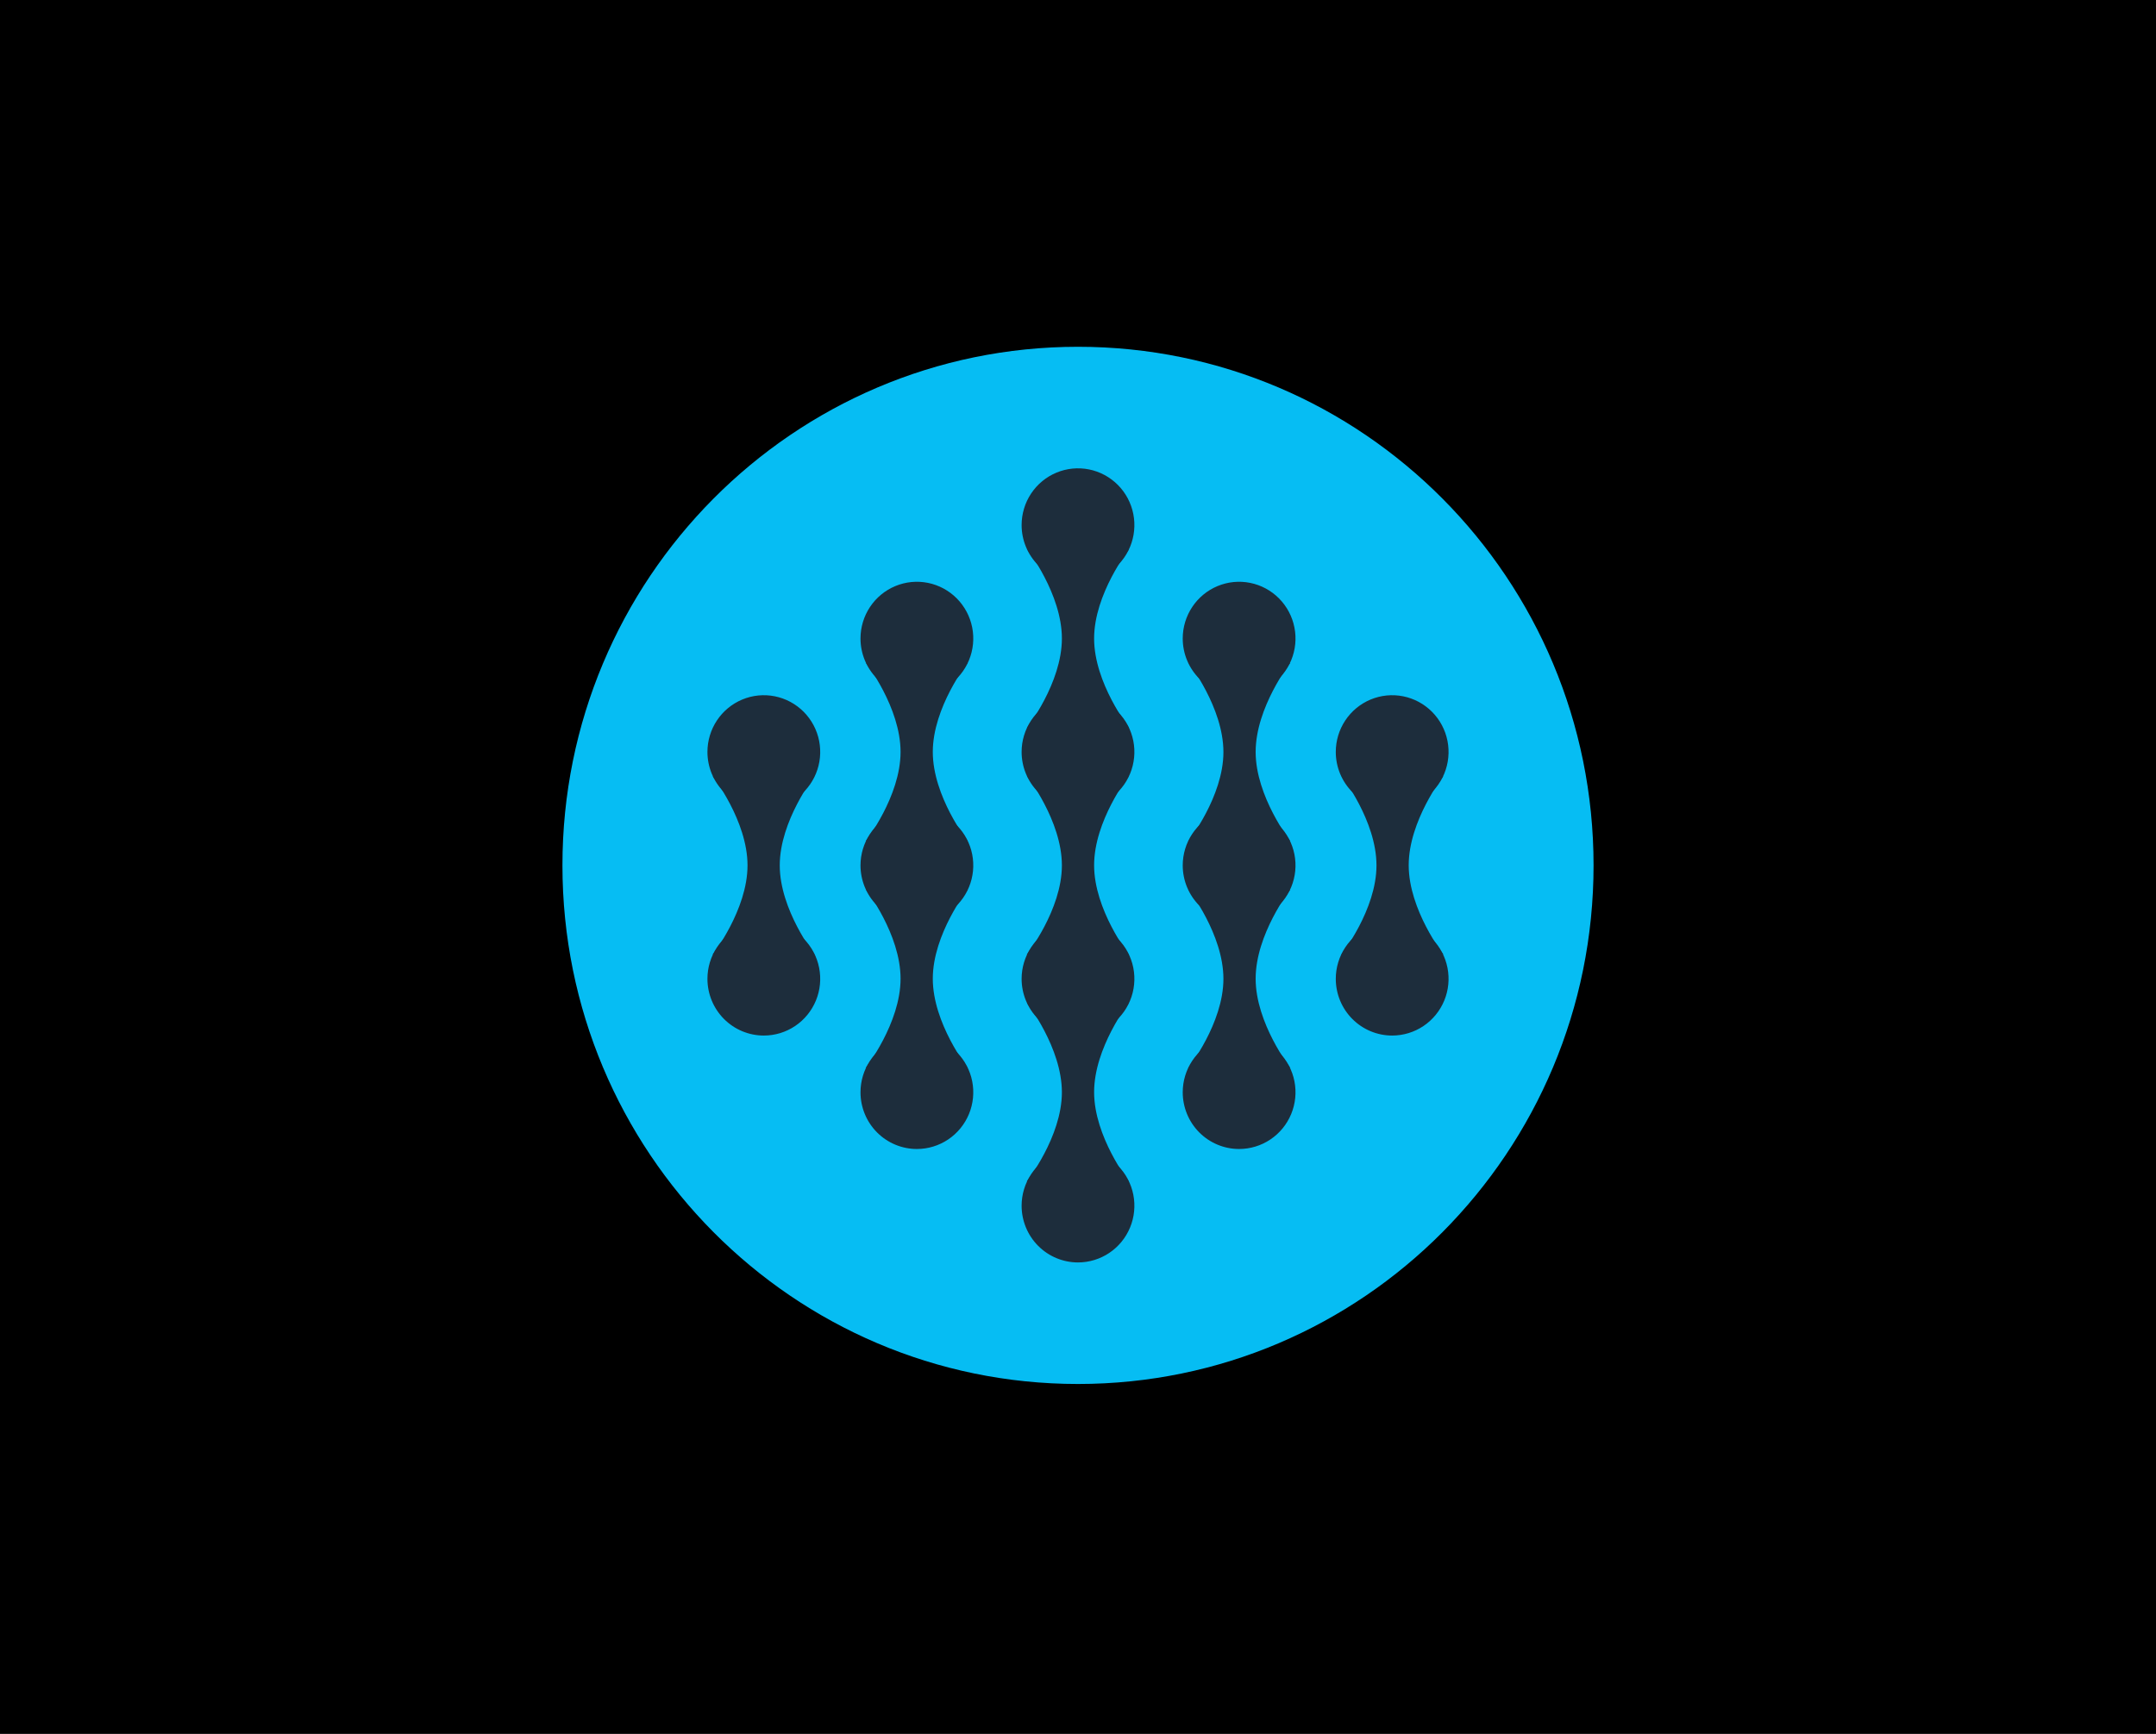
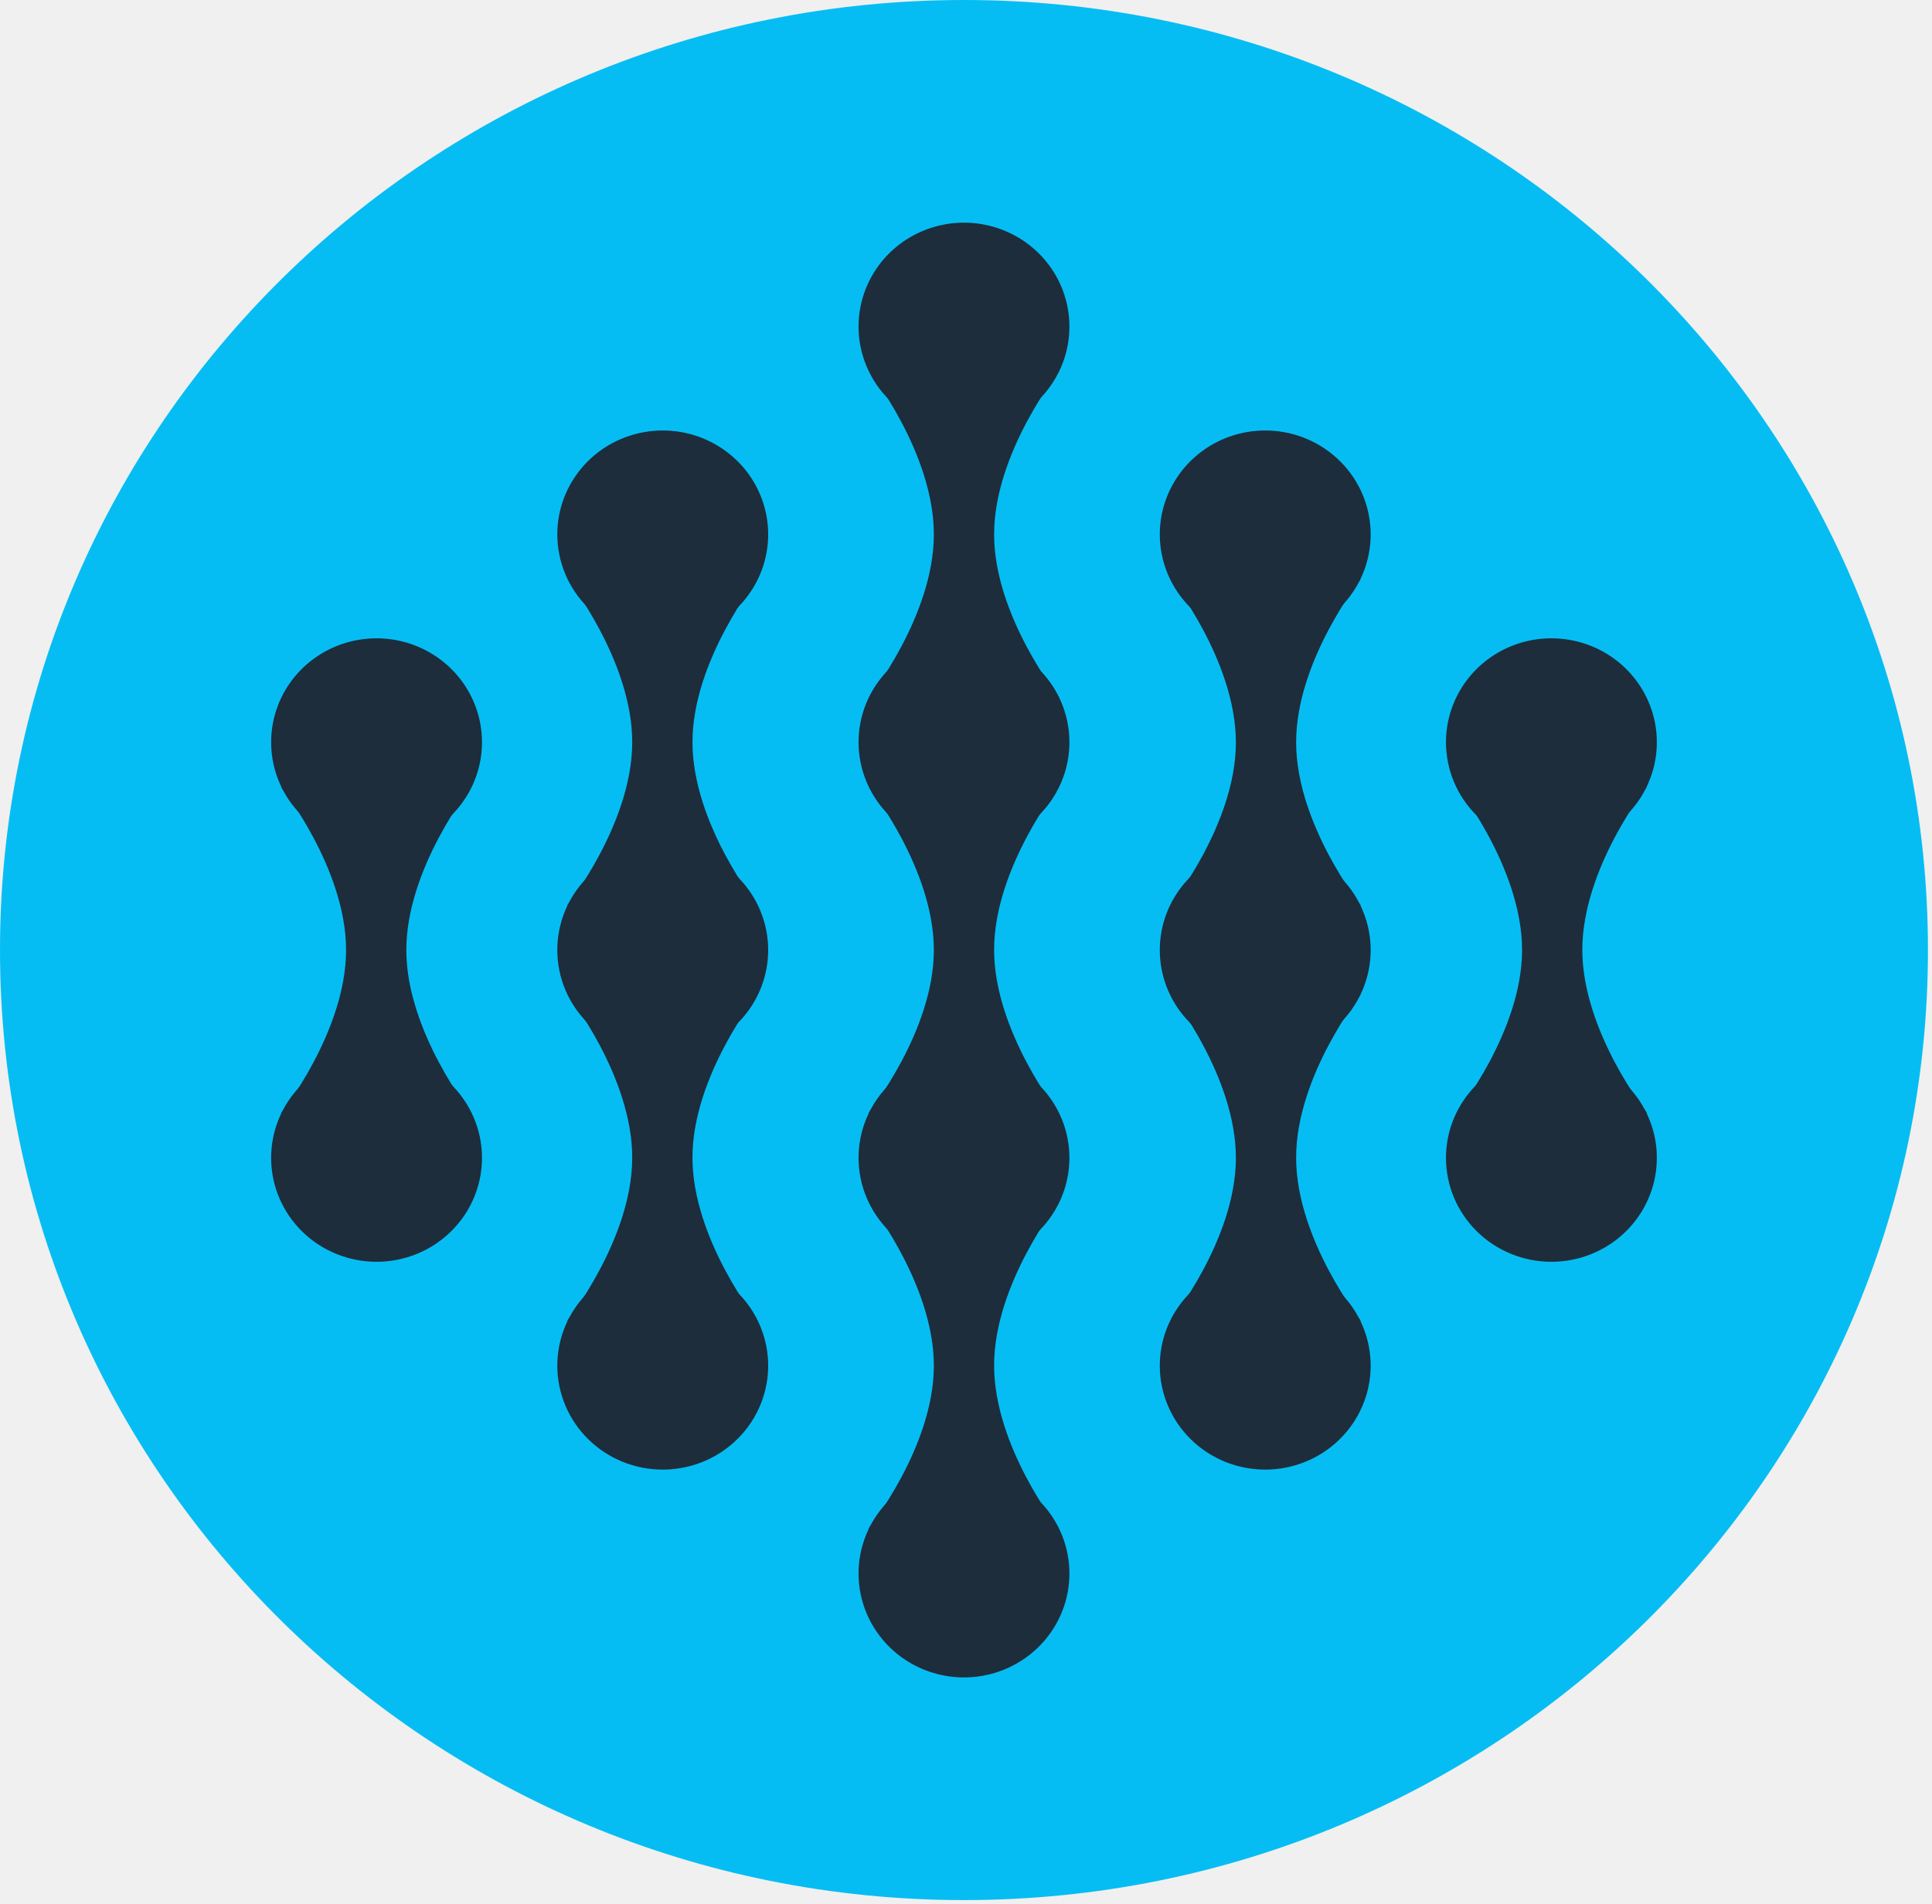
- <svg xmlns="http://www.w3.org/2000/svg" width="690" height="555" viewBox="0 0 690 555" fill="none">
-   <rect width="690" height="555" fill="black" />
-   <path d="M510 277C510 185.321 436.127 111 345 111C253.873 111 180 185.321 180 277C180 368.679 253.873 443 345 443C436.127 443 510 368.679 510 277Z" fill="#06BDF3" />
-   <path d="M326.953 168.063C326.953 164.472 328.012 160.961 329.995 157.975C331.978 154.99 334.796 152.663 338.094 151.288C341.391 149.914 345.02 149.555 348.521 150.255C352.022 150.956 355.237 152.685 357.761 155.224C360.285 157.763 362.004 160.998 362.7 164.52C363.396 168.042 363.039 171.693 361.673 175.011C360.307 178.328 357.994 181.164 355.026 183.159C352.059 185.154 348.569 186.219 345 186.219C340.214 186.219 335.623 184.306 332.239 180.901C328.854 177.496 326.953 172.878 326.953 168.063V168.063Z" fill="#1D2D3C" />
-   <path d="M275.391 204.375C275.391 200.784 276.449 197.274 278.432 194.288C280.415 191.302 283.234 188.975 286.531 187.601C289.829 186.227 293.458 185.867 296.958 186.568C300.459 187.268 303.675 188.997 306.199 191.537C308.722 194.076 310.441 197.311 311.138 200.833C311.834 204.355 311.477 208.005 310.111 211.323C308.745 214.641 306.432 217.476 303.464 219.471C300.496 221.466 297.007 222.531 293.438 222.531C288.651 222.531 284.061 220.618 280.676 217.213C277.292 213.808 275.391 209.19 275.391 204.375V204.375Z" fill="#1D2D3C" />
-   <path d="M378.516 204.375C378.516 200.784 379.574 197.274 381.557 194.288C383.54 191.302 386.359 188.975 389.656 187.601C392.954 186.227 396.583 185.867 400.083 186.568C403.584 187.268 406.8 188.997 409.324 191.537C411.847 194.076 413.566 197.311 414.263 200.833C414.959 204.355 414.602 208.005 413.236 211.323C411.87 214.641 409.557 217.476 406.589 219.471C403.621 221.466 400.132 222.531 396.562 222.531C391.776 222.531 387.186 220.618 383.801 217.213C380.417 213.808 378.516 209.19 378.516 204.375V204.375Z" fill="#1D2D3C" />
-   <path d="M326.953 240.688C326.953 237.097 328.012 233.586 329.995 230.6C331.978 227.615 334.796 225.288 338.094 223.913C341.391 222.539 345.02 222.18 348.521 222.88C352.022 223.581 355.237 225.31 357.761 227.849C360.285 230.388 362.004 233.623 362.7 237.145C363.396 240.667 363.039 244.318 361.673 247.636C360.307 250.953 357.994 253.789 355.026 255.784C352.059 257.779 348.569 258.844 345 258.844C340.214 258.844 335.623 256.931 332.239 253.526C328.854 250.121 326.953 245.503 326.953 240.688V240.688Z" fill="#1D2D3C" />
-   <path d="M226.406 240.688C226.406 237.097 227.465 233.586 229.448 230.6C231.431 227.615 234.249 225.288 237.547 223.913C240.845 222.539 244.473 222.18 247.974 222.88C251.475 223.581 254.69 225.31 257.214 227.849C259.738 230.388 261.457 233.623 262.153 237.145C262.85 240.667 262.492 244.318 261.126 247.636C259.76 250.953 257.447 253.789 254.479 255.784C251.512 257.779 248.022 258.844 244.453 258.844C239.667 258.844 235.077 256.931 231.692 253.526C228.308 250.121 226.406 245.503 226.406 240.688V240.688Z" fill="#1D2D3C" />
-   <path d="M328.701 248.469H361.214C361.214 248.469 350.156 262.693 350.156 276.958C350.156 291.224 361.242 305.49 361.242 305.49H328.624C328.624 305.49 339.844 291.266 339.844 277C339.844 262.734 328.701 248.469 328.701 248.469Z" fill="#1D2D3C" />
-   <path d="M380.398 212.198H412.91C412.91 212.198 401.853 226.422 401.853 240.687C401.853 254.953 412.939 269.219 412.939 269.219H380.32C380.32 269.219 391.54 254.995 391.54 240.729C391.54 226.463 380.398 212.198 380.398 212.198Z" fill="#1D2D3C" />
-   <path d="M429.382 248.469H461.895C461.895 248.469 450.837 262.693 450.837 276.958C450.837 291.224 461.923 305.49 461.923 305.49H429.305C429.305 305.49 440.525 291.266 440.525 277C440.525 262.734 429.382 248.469 429.382 248.469Z" fill="#1D2D3C" />
-   <path d="M380.398 284.781H412.91C412.91 284.781 401.853 299.005 401.853 313.271C401.853 327.537 412.939 341.802 412.939 341.802H380.32C380.32 341.802 391.54 327.578 391.54 313.312C391.54 299.047 380.398 284.781 380.398 284.781Z" fill="#1D2D3C" />
-   <path d="M328.701 321.094H361.214C361.214 321.094 350.156 335.318 350.156 349.583C350.156 363.849 361.242 378.115 361.242 378.115H328.624C328.624 378.115 339.844 363.891 339.844 349.625C339.844 335.359 328.701 321.094 328.701 321.094Z" fill="#1D2D3C" />
-   <path d="M328.768 175.885H361.281C361.281 175.885 350.156 190.109 350.156 204.375C350.156 218.641 361.309 232.906 361.309 232.906H328.691C328.691 232.906 339.844 218.641 339.844 204.375C339.844 190.109 328.768 175.885 328.768 175.885Z" fill="#1D2D3C" />
-   <path d="M277.139 212.198H309.651C309.651 212.198 298.527 226.422 298.527 240.687C298.527 254.953 309.68 269.219 309.68 269.219H277.061C277.061 269.219 288.214 254.953 288.214 240.687C288.214 226.422 277.139 212.198 277.139 212.198Z" fill="#1D2D3C" />
-   <path d="M277.139 284.781H309.651C309.651 284.781 298.527 299.005 298.527 313.271C298.527 327.537 309.68 341.802 309.68 341.802H277.061C277.061 341.802 288.214 327.537 288.214 313.271C288.214 299.005 277.139 284.781 277.139 284.781Z" fill="#1D2D3C" />
-   <path d="M260.623 248.51H228.11C228.11 248.51 239.235 262.734 239.235 277C239.235 291.266 228.082 305.531 228.082 305.531H260.7C260.7 305.531 249.548 291.266 249.548 277C249.548 262.734 260.623 248.51 260.623 248.51Z" fill="#1D2D3C" />
-   <path d="M275.391 349.625C275.391 346.034 276.449 342.524 278.432 339.538C280.415 336.552 283.234 334.225 286.531 332.851C289.829 331.477 293.458 331.117 296.958 331.818C300.459 332.518 303.675 334.247 306.199 336.787C308.722 339.326 310.441 342.561 311.138 346.083C311.834 349.605 311.477 353.255 310.111 356.573C308.745 359.891 306.432 362.726 303.464 364.721C300.496 366.716 297.007 367.781 293.438 367.781C288.651 367.781 284.061 365.868 280.676 362.463C277.292 359.058 275.391 354.44 275.391 349.625V349.625Z" fill="#1D2D3C" />
-   <path d="M275.391 277C275.391 273.409 276.449 269.899 278.432 266.913C280.415 263.927 283.234 261.6 286.531 260.226C289.829 258.852 293.458 258.492 296.958 259.193C300.459 259.893 303.675 261.622 306.199 264.162C308.722 266.701 310.441 269.936 311.138 273.458C311.834 276.98 311.477 280.63 310.111 283.948C308.745 287.266 306.432 290.101 303.464 292.096C300.496 294.091 297.007 295.156 293.438 295.156C288.651 295.156 284.061 293.243 280.676 289.838C277.292 286.433 275.391 281.815 275.391 277V277Z" fill="#1D2D3C" />
-   <path d="M378.516 277C378.516 273.409 379.574 269.899 381.557 266.913C383.54 263.927 386.359 261.6 389.656 260.226C392.954 258.852 396.583 258.492 400.083 259.193C403.584 259.893 406.8 261.622 409.324 264.162C411.847 266.701 413.566 269.936 414.263 273.458C414.959 276.98 414.602 280.63 413.236 283.948C411.87 287.266 409.557 290.101 406.589 292.096C403.621 294.091 400.132 295.156 396.562 295.156C391.776 295.156 387.186 293.243 383.801 289.838C380.417 286.433 378.516 281.815 378.516 277V277Z" fill="#1D2D3C" />
-   <path d="M427.5 240.688C427.5 237.097 428.558 233.586 430.541 230.6C432.524 227.615 435.343 225.288 438.641 223.913C441.938 222.539 445.567 222.18 449.068 222.88C452.568 223.581 455.784 225.31 458.308 227.849C460.832 230.388 462.551 233.623 463.247 237.145C463.943 240.667 463.586 244.318 462.22 247.636C460.854 250.953 458.541 253.789 455.573 255.784C452.605 257.779 449.116 258.844 445.547 258.844C440.761 258.844 436.17 256.931 432.786 253.526C429.401 250.121 427.5 245.503 427.5 240.688V240.688Z" fill="#1D2D3C" />
-   <path d="M226.406 313.313C226.406 309.722 227.465 306.211 229.448 303.225C231.431 300.24 234.249 297.913 237.547 296.538C240.845 295.164 244.473 294.805 247.974 295.505C251.475 296.206 254.69 297.935 257.214 300.474C259.738 303.013 261.457 306.248 262.153 309.77C262.85 313.292 262.492 316.943 261.126 320.261C259.76 323.578 257.447 326.414 254.479 328.409C251.512 330.404 248.022 331.469 244.453 331.469C239.667 331.469 235.077 329.556 231.692 326.151C228.308 322.746 226.406 318.128 226.406 313.313V313.313Z" fill="#1D2D3C" />
-   <path d="M427.5 313.313C427.5 309.722 428.558 306.211 430.541 303.225C432.524 300.24 435.343 297.913 438.641 296.538C441.938 295.164 445.567 294.805 449.068 295.505C452.568 296.206 455.784 297.935 458.308 300.474C460.832 303.013 462.551 306.248 463.247 309.77C463.943 313.292 463.586 316.943 462.22 320.261C460.854 323.578 458.541 326.414 455.573 328.409C452.605 330.404 449.116 331.469 445.547 331.469C440.761 331.469 436.17 329.556 432.786 326.151C429.401 322.746 427.5 318.128 427.5 313.313V313.313Z" fill="#1D2D3C" />
-   <path d="M326.953 313.313C326.953 309.722 328.012 306.211 329.995 303.225C331.978 300.24 334.796 297.913 338.094 296.538C341.391 295.164 345.02 294.805 348.521 295.505C352.022 296.206 355.237 297.935 357.761 300.474C360.285 303.013 362.004 306.248 362.7 309.77C363.396 313.292 363.039 316.943 361.673 320.261C360.307 323.578 357.994 326.414 355.026 328.409C352.059 330.404 348.569 331.469 345 331.469C340.214 331.469 335.623 329.556 332.239 326.151C328.854 322.746 326.953 318.128 326.953 313.313V313.313Z" fill="#1D2D3C" />
-   <path d="M378.516 349.625C378.516 346.034 379.574 342.524 381.557 339.538C383.54 336.552 386.359 334.225 389.656 332.851C392.954 331.477 396.583 331.117 400.083 331.818C403.584 332.518 406.8 334.247 409.324 336.787C411.847 339.326 413.566 342.561 414.263 346.083C414.959 349.605 414.602 353.255 413.236 356.573C411.87 359.891 409.557 362.726 406.589 364.721C403.621 366.716 400.132 367.781 396.562 367.781C391.776 367.781 387.186 365.868 383.801 362.463C380.417 359.058 378.516 354.44 378.516 349.625V349.625Z" fill="#1D2D3C" />
-   <path d="M326.953 385.938C326.953 382.347 328.012 378.836 329.995 375.85C331.978 372.865 334.796 370.538 338.094 369.163C341.391 367.789 345.02 367.43 348.521 368.13C352.022 368.831 355.237 370.56 357.761 373.099C360.285 375.638 362.004 378.873 362.7 382.395C363.396 385.917 363.039 389.568 361.673 392.886C360.307 396.203 357.994 399.039 355.026 401.034C352.059 403.029 348.569 404.094 345 404.094C340.214 404.094 335.623 402.181 332.239 398.776C328.854 395.371 326.953 390.753 326.953 385.938V385.938Z" fill="#1D2D3C" />
+ <svg xmlns="http://www.w3.org/2000/svg" width="416" height="410" viewBox="0 0 416 410" fill="none">
+   <g clip-path="url(#clip0)">
+     <path d="M415.13 204.584C415.13 91.595 322.2 0 207.565 0C92.93 0 0 91.595 0 204.584C0 317.572 92.93 409.168 207.565 409.168C322.2 409.168 415.13 317.572 415.13 204.584Z" fill="#06BDF3" />
+     <path d="M184.863 70.326C184.863 65.9 186.194 61.574 188.689 57.894C191.183 54.214 194.729 51.346 198.877 49.653C203.026 47.959 207.59 47.516 211.994 48.379C216.398 49.243 220.443 51.374 223.618 54.503C226.793 57.633 228.955 61.62 229.831 65.96C230.707 70.301 230.258 74.8 228.54 78.889C226.821 82.978 223.911 86.472 220.178 88.931C216.445 91.39 212.055 92.702 207.565 92.702C201.544 92.702 195.77 90.344 191.512 86.148C187.255 81.952 184.863 76.26 184.863 70.326V70.326Z" fill="#1D2D3C" />
+     <path d="M119.999 115.078C119.999 110.653 121.33 106.327 123.825 102.647C126.319 98.967 129.865 96.099 134.013 94.405C138.162 92.712 142.726 92.269 147.13 93.132C151.534 93.995 155.579 96.126 158.754 99.256C161.929 102.385 164.091 106.372 164.967 110.713C165.843 115.054 165.394 119.553 163.675 123.641C161.957 127.73 159.047 131.225 155.314 133.684C151.581 136.142 147.191 137.455 142.701 137.455C136.68 137.455 130.906 135.097 126.648 130.901C122.391 126.704 119.999 121.013 119.999 115.078V115.078Z" fill="#1D2D3C" />
+     <path d="M249.727 115.078C249.727 110.653 251.058 106.327 253.553 102.647C256.048 98.967 259.593 96.099 263.742 94.405C267.89 92.712 272.455 92.269 276.858 93.132C281.262 93.995 285.307 96.126 288.482 99.256C291.657 102.385 293.82 106.372 294.696 110.713C295.572 115.054 295.122 119.553 293.404 123.641C291.685 127.73 288.776 131.225 285.042 133.684C281.309 136.142 276.919 137.455 272.429 137.455C266.408 137.455 260.634 135.097 256.376 130.901C252.119 126.704 249.727 121.013 249.727 115.078V115.078Z" fill="#1D2D3C" />
+     <path d="M184.863 159.831C184.863 155.405 186.194 151.079 188.689 147.399C191.183 143.72 194.729 140.852 198.877 139.158C203.026 137.464 207.59 137.021 211.994 137.885C216.398 138.748 220.443 140.879 223.618 144.009C226.793 147.138 228.955 151.125 229.831 155.466C230.707 159.806 230.258 164.305 228.54 168.394C226.821 172.483 223.911 175.978 220.178 178.436C216.445 180.895 212.055 182.207 207.565 182.207C201.544 182.207 195.77 179.85 191.512 175.654C187.255 171.457 184.863 165.766 184.863 159.831V159.831Z" fill="#1D2D3C" />
+     <path d="M58.378 159.831C58.378 155.405 59.709 151.079 62.204 147.399C64.698 143.72 68.244 140.852 72.392 139.158C76.541 137.464 81.105 137.021 85.509 137.885C89.913 138.748 93.958 140.879 97.133 144.009C100.308 147.138 102.47 151.125 103.346 155.466C104.222 159.806 103.773 164.305 102.055 168.394C100.336 172.483 97.426 175.978 93.693 178.436C89.96 180.895 85.57 182.207 81.08 182.207C75.059 182.207 69.285 179.85 65.027 175.654C60.77 171.457 58.378 165.766 58.378 159.831V159.831Z" fill="#1D2D3C" />
+     <path d="M187.062 169.421H227.962C227.962 169.421 214.052 186.951 214.052 204.533C214.052 222.114 227.997 239.695 227.997 239.695H186.964C186.964 239.695 201.079 222.165 201.079 204.584C201.079 187.002 187.062 169.421 187.062 169.421Z" fill="#1D2D3C" />
+     <path d="M252.094 124.719H292.995C292.995 124.719 279.084 142.25 279.084 159.831C279.084 177.412 293.03 194.994 293.03 194.994H251.997C251.997 194.994 266.112 177.464 266.112 159.882C266.112 142.301 252.094 124.719 252.094 124.719Z" fill="#1D2D3C" />
+     <path d="M313.715 169.421H354.615C354.615 169.421 340.705 186.951 340.705 204.533C340.705 222.114 354.651 239.695 354.651 239.695H313.618C313.618 239.695 327.733 222.165 327.733 204.584C327.733 187.002 313.715 169.421 313.715 169.421Z" fill="#1D2D3C" />
+     <path d="M252.094 214.174H292.995C292.995 214.174 279.084 231.704 279.084 249.285C279.084 266.867 293.03 284.448 293.03 284.448H251.997C251.997 284.448 266.112 266.918 266.112 249.336C266.112 231.755 252.094 214.174 252.094 214.174Z" fill="#1D2D3C" />
+     <path d="M187.062 258.926H227.962C227.962 258.926 214.052 276.457 214.052 294.038C214.052 311.619 227.997 329.201 227.997 329.201H186.964C186.964 329.201 201.079 311.671 201.079 294.089C201.079 276.508 187.062 258.926 187.062 258.926Z" fill="#1D2D3C" />
+     <path d="M187.146 79.967H228.046C228.046 79.967 214.052 97.497 214.052 115.078C214.052 132.66 228.082 150.241 228.082 150.241H187.049C187.049 150.241 201.079 132.66 201.079 115.078C201.079 97.497 187.146 79.967 187.146 79.967Z" fill="#1D2D3C" />
+     <path d="M122.198 124.719H163.098C163.098 124.719 149.103 142.25 149.103 159.831C149.103 177.412 163.133 194.994 163.133 194.994H122.1C122.1 194.994 136.13 177.412 136.13 159.831C136.13 142.25 122.198 124.719 122.198 124.719Z" fill="#1D2D3C" />
+     <path d="M122.198 214.174H163.098C163.098 214.174 149.103 231.704 149.103 249.285C149.103 266.867 163.133 284.448 163.133 284.448H122.1C122.1 284.448 136.13 266.867 136.13 249.285C136.13 231.704 122.198 214.174 122.198 214.174Z" fill="#1D2D3C" />
+     <path d="M101.422 169.472H60.522C60.522 169.472 74.516 187.002 74.516 204.584C74.516 222.165 60.486 239.747 60.486 239.747H101.519C101.519 239.747 87.489 222.165 87.489 204.584C87.489 187.002 101.422 169.472 101.422 169.472Z" fill="#1D2D3C" />
+     <path d="M119.999 294.089C119.999 289.664 121.33 285.337 123.825 281.658C126.319 277.978 129.865 275.11 134.013 273.416C138.162 271.722 142.726 271.279 147.13 272.143C151.534 273.006 155.579 275.137 158.754 278.267C161.929 281.396 164.091 285.383 164.967 289.724C165.843 294.064 165.394 298.563 163.675 302.652C161.957 306.741 159.047 310.236 155.314 312.694C151.581 315.153 147.191 316.465 142.701 316.465C136.68 316.465 130.906 314.108 126.648 309.912C122.391 305.715 119.999 300.024 119.999 294.089V294.089Z" fill="#1D2D3C" />
+     <path d="M119.999 204.584C119.999 200.158 121.33 195.832 123.825 192.152C126.319 188.472 129.865 185.604 134.013 183.911C138.162 182.217 142.726 181.774 147.13 182.637C151.534 183.501 155.579 185.632 158.754 188.761C161.929 191.891 164.091 195.878 164.967 200.218C165.843 204.559 165.394 209.058 163.675 213.147C161.957 217.236 159.047 220.73 155.314 223.189C151.581 225.648 147.191 226.96 142.701 226.96C136.68 226.96 130.906 224.603 126.648 220.406C122.391 216.21 119.999 210.518 119.999 204.584V204.584Z" fill="#1D2D3C" />
+     <path d="M249.727 204.584C249.727 200.158 251.058 195.832 253.553 192.152C256.048 188.472 259.593 185.604 263.742 183.911C267.89 182.217 272.455 181.774 276.858 182.637C281.262 183.501 285.307 185.632 288.482 188.761C291.657 191.891 293.82 195.878 294.696 200.218C295.572 204.559 295.122 209.058 293.404 213.147C291.685 217.236 288.776 220.73 285.042 223.189C281.309 225.648 276.919 226.96 272.429 226.96C266.408 226.96 260.634 224.603 256.376 220.406C252.119 216.21 249.727 210.518 249.727 204.584V204.584Z" fill="#1D2D3C" />
+     <path d="M311.348 159.831C311.348 155.405 312.679 151.079 315.174 147.399C317.668 143.72 321.214 140.852 325.362 139.158C329.511 137.464 334.076 137.021 338.479 137.885C342.883 138.748 346.928 140.879 350.103 144.009C353.278 147.138 355.441 151.125 356.317 155.466C357.193 159.806 356.743 164.305 355.025 168.394C353.306 172.483 350.397 175.978 346.663 178.436C342.93 180.895 338.54 182.207 334.05 182.207C328.029 182.207 322.255 179.85 317.997 175.654C313.74 171.457 311.348 165.766 311.348 159.831V159.831Z" fill="#1D2D3C" />
+     <path d="M58.378 249.336C58.378 244.911 59.709 240.585 62.204 236.905C64.698 233.225 68.244 230.357 72.392 228.663C76.541 226.97 81.105 226.527 85.509 227.39C89.913 228.253 93.958 230.385 97.133 233.514C100.308 236.643 102.47 240.63 103.346 244.971C104.222 249.312 103.773 253.811 102.055 257.9C100.336 261.988 97.426 265.483 93.693 267.942C89.96 270.4 85.57 271.713 81.08 271.713C75.059 271.713 69.285 269.355 65.027 265.159C60.77 260.963 58.378 255.271 58.378 249.336V249.336Z" fill="#1D2D3C" />
+     <path d="M311.348 249.336C311.348 244.911 312.679 240.585 315.174 236.905C317.668 233.225 321.214 230.357 325.362 228.663C329.511 226.97 334.076 226.527 338.479 227.39C342.883 228.253 346.928 230.385 350.103 233.514C353.278 236.643 355.441 240.63 356.317 244.971C357.193 249.312 356.743 253.811 355.025 257.9C353.306 261.988 350.397 265.483 346.663 267.942C342.93 270.4 338.54 271.713 334.05 271.713C328.029 271.713 322.255 269.355 317.997 265.159C313.74 260.963 311.348 255.271 311.348 249.336V249.336Z" fill="#1D2D3C" />
+     <path d="M184.863 249.336C184.863 244.911 186.194 240.585 188.689 236.905C191.183 233.225 194.729 230.357 198.877 228.663C203.026 226.97 207.59 226.527 211.994 227.39C216.398 228.253 220.443 230.385 223.618 233.514C226.793 236.643 228.955 240.63 229.831 244.971C230.707 249.312 230.258 253.811 228.54 257.9C226.821 261.988 223.911 265.483 220.178 267.942C216.445 270.4 212.055 271.713 207.565 271.713C201.544 271.713 195.77 269.355 191.512 265.159C187.255 260.963 184.863 255.271 184.863 249.336V249.336Z" fill="#1D2D3C" />
+     <path d="M249.727 294.089C249.727 289.664 251.058 285.337 253.553 281.658C256.048 277.978 259.593 275.11 263.742 273.416C267.89 271.722 272.455 271.279 276.858 272.143C281.262 273.006 285.307 275.137 288.482 278.267C291.657 281.396 293.82 285.383 294.696 289.724C295.572 294.064 295.122 298.563 293.404 302.652C291.685 306.741 288.776 310.236 285.042 312.694C281.309 315.153 276.919 316.465 272.429 316.465C266.408 316.465 260.634 314.108 256.376 309.912C252.119 305.715 249.727 300.024 249.727 294.089V294.089Z" fill="#1D2D3C" />
+     <path d="M184.863 338.842C184.863 334.416 186.194 330.09 188.689 326.41C191.183 322.73 194.729 319.862 198.877 318.169C203.026 316.475 207.59 316.032 211.994 316.895C216.398 317.759 220.443 319.89 223.618 323.019C226.793 326.149 228.955 330.136 229.831 334.476C230.707 338.817 230.258 343.316 228.54 347.405C226.821 351.494 223.911 354.988 220.178 357.447C216.445 359.906 212.055 361.218 207.565 361.218C201.544 361.218 195.77 358.861 191.512 354.664C187.255 350.468 184.863 344.776 184.863 338.842V338.842Z" fill="#1D2D3C" />
+   </g>
+   <defs>
+     <clipPath id="clip0">
+       <rect width="415.13" height="409.168" fill="white" />
+     </clipPath>
+   </defs>
</svg>
